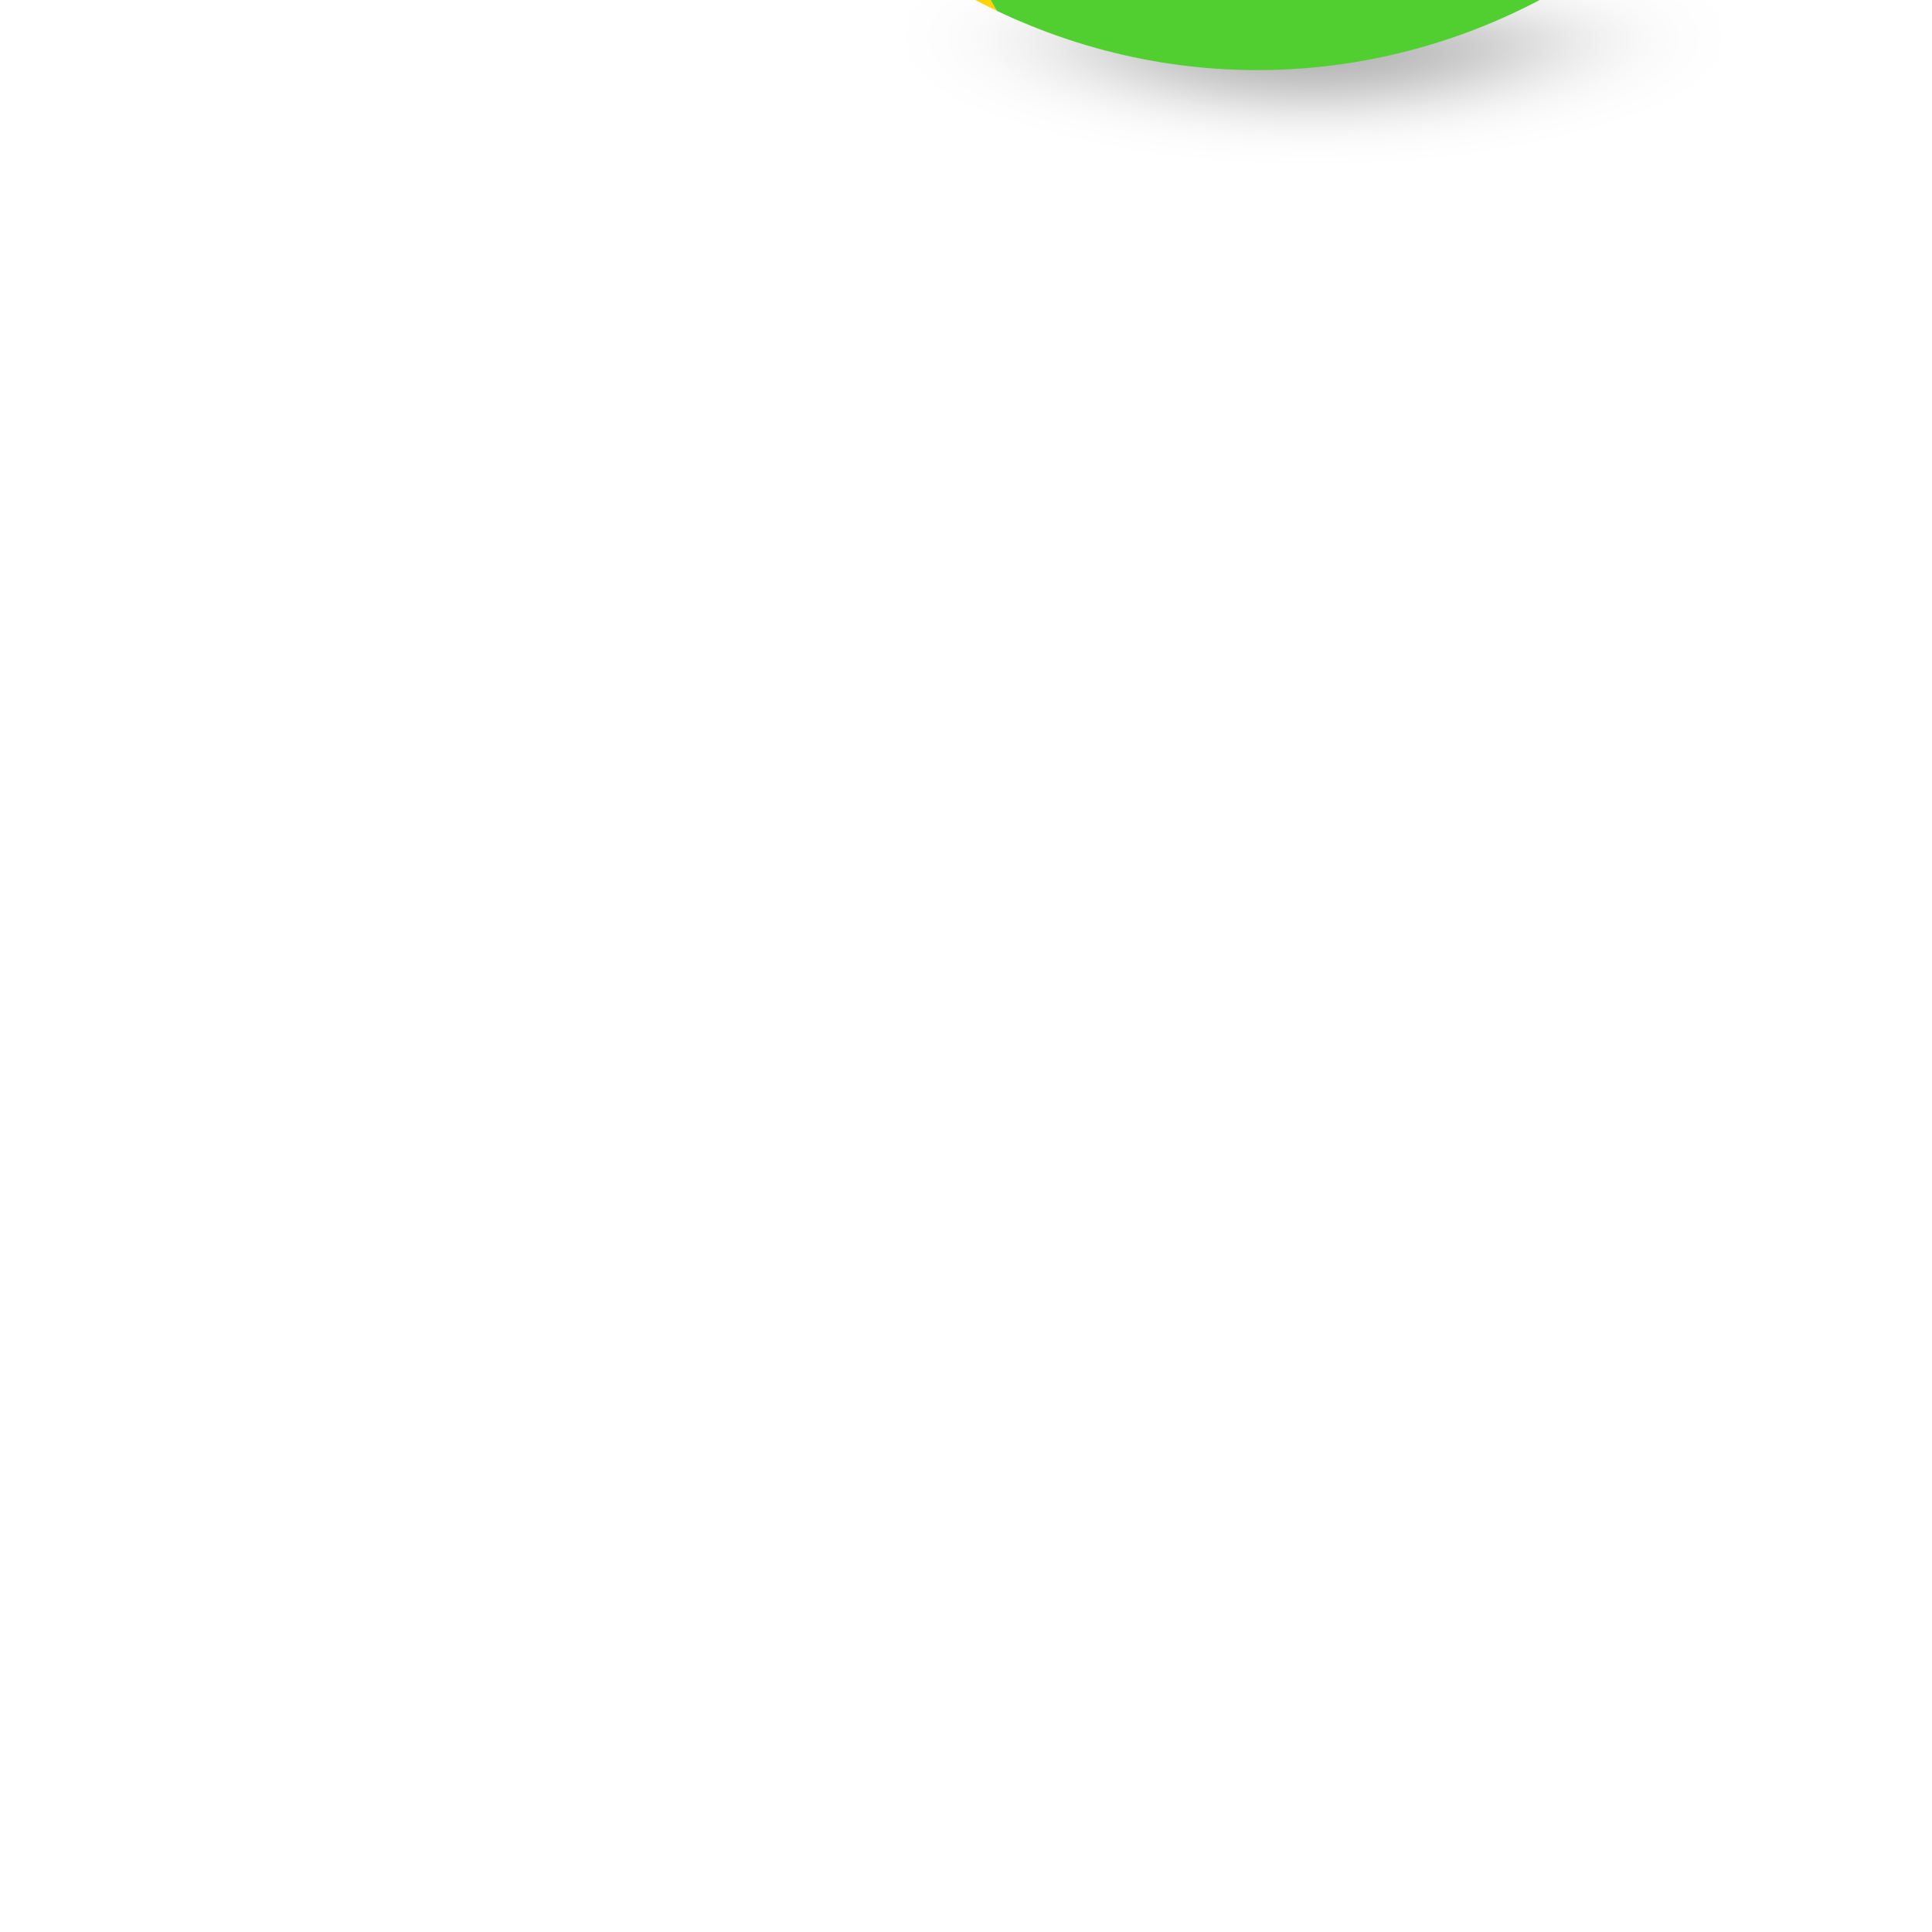
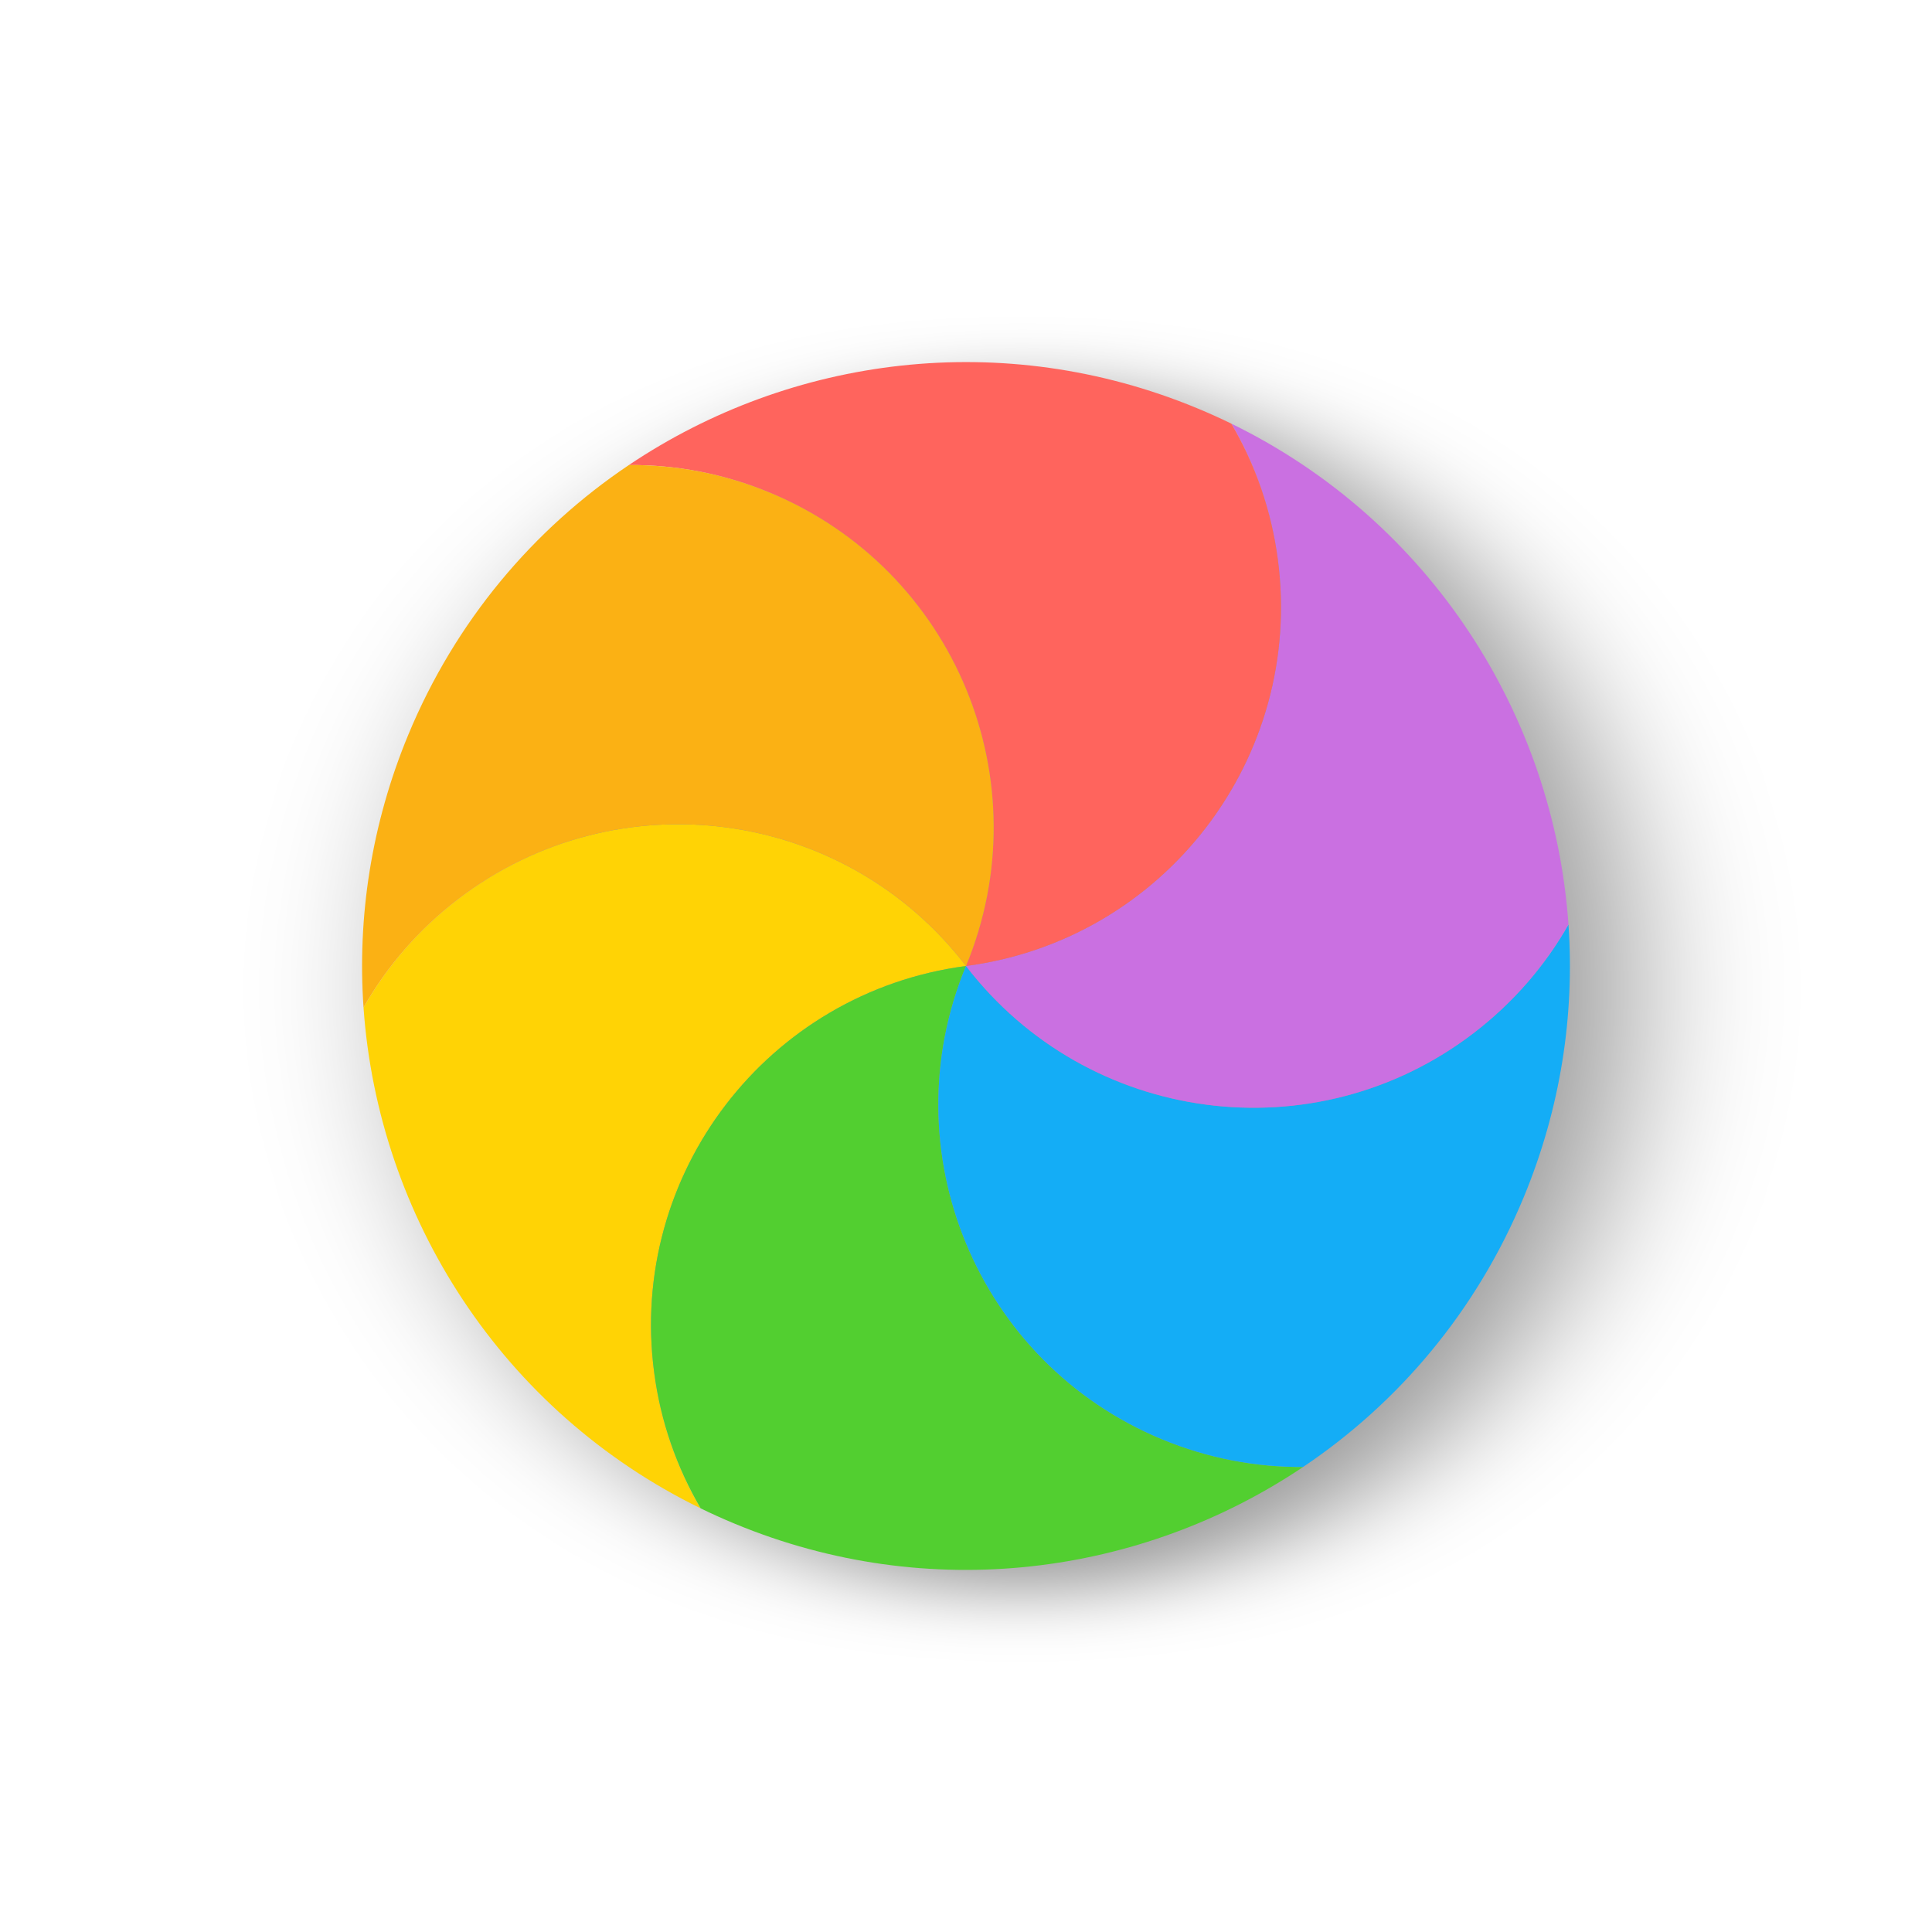
- <svg xmlns="http://www.w3.org/2000/svg" style="transform: rotate(292deg)" width="32" height="32" viewBox="0 0 32 32" fill="none">
-   <g filter="url(#filter0_d_1_311)">
-     <path d="M11.546 7.044C12.319 7.14 13.086 7.39 13.804 7.804C16.674 9.461 17.657 13.13 16 16C14.343 13.13 10.674 12.147 7.804 13.804C7.087 14.217 6.489 14.757 6.019 15.377C6.244 11.721 8.434 8.595 11.546 7.044Z" fill="url(#paint0_linear_1_311)" />
-     <path d="M6.019 15.377C6.489 14.757 7.087 14.217 7.804 13.804C10.674 12.147 14.343 13.13 16 16C12.686 16 10 18.686 10 22C10 22.828 10.168 23.616 10.471 24.334C7.776 22.542 6 19.478 6 16C6 15.791 6.006 15.583 6.019 15.377Z" fill="url(#paint1_linear_1_311)" />
-     <path d="M10.471 24.334C10.168 23.616 10 22.828 10 22C10 18.686 12.686 16 16 16C14.343 18.87 15.326 22.539 18.196 24.196C18.914 24.61 19.681 24.86 20.454 24.956C19.113 25.624 17.601 26 16 26C13.956 26 12.055 25.387 10.471 24.334Z" fill="url(#paint2_linear_1_311)" />
-     <path d="M20.454 24.956C19.681 24.86 18.914 24.61 18.196 24.196C15.326 22.539 14.343 18.87 16 16C17.657 18.87 21.326 19.853 24.196 18.196C24.913 17.782 25.511 17.244 25.981 16.623C25.756 20.279 23.567 23.405 20.454 24.956Z" fill="url(#paint3_linear_1_311)" />
-     <path d="M25.981 16.623C25.511 17.244 24.913 17.782 24.196 18.196C21.326 19.853 17.657 18.87 16 16C19.314 16 22 13.314 22 10C22 9.172 21.832 8.384 21.529 7.666C24.224 9.458 26 12.521 26 16C26 16.209 25.994 16.417 25.981 16.623Z" fill="url(#paint4_linear_1_311)" />
-     <path d="M21.529 7.666C21.832 8.384 22 9.172 22 10C22 13.314 19.314 16 16 16C17.657 13.13 16.674 9.461 13.804 7.804C13.086 7.39 12.319 7.14 11.546 7.044C12.887 6.376 14.399 6 16 6C18.044 6 19.945 6.613 21.529 7.666Z" fill="url(#paint5_linear_1_311)" />
+ <svg xmlns="http://www.w3.org/2000/svg" width="32" height="32" viewBox="0 0 32 32" fill="none">
+   <g transform="rotate(292.5, 16, 16)">
+     <g filter="url(#filter0_d_1_311)">
+       <path d="M11.546 7.044C12.319 7.14 13.086 7.39 13.804 7.804C16.674 9.461 17.657 13.13 16 16C14.343 13.13 10.674 12.147 7.804 13.804C7.087 14.217 6.489 14.757 6.019 15.377C6.244 11.721 8.434 8.595 11.546 7.044Z" fill="url(#paint0_linear_1_311)" />
+       <path d="M6.019 15.377C6.489 14.757 7.087 14.217 7.804 13.804C10.674 12.147 14.343 13.13 16 16C12.686 16 10 18.686 10 22C10 22.828 10.168 23.616 10.471 24.334C7.776 22.542 6 19.478 6 16C6 15.791 6.006 15.583 6.019 15.377Z" fill="url(#paint1_linear_1_311)" />
+       <path d="M10.471 24.334C10.168 23.616 10 22.828 10 22C10 18.686 12.686 16 16 16C14.343 18.87 15.326 22.539 18.196 24.196C18.914 24.61 19.681 24.86 20.454 24.956C19.113 25.624 17.601 26 16 26C13.956 26 12.055 25.387 10.471 24.334Z" fill="url(#paint2_linear_1_311)" />
+       <path d="M20.454 24.956C19.681 24.86 18.914 24.61 18.196 24.196C15.326 22.539 14.343 18.87 16 16C17.657 18.87 21.326 19.853 24.196 18.196C24.913 17.782 25.511 17.244 25.981 16.623C25.756 20.279 23.567 23.405 20.454 24.956Z" fill="url(#paint3_linear_1_311)" />
+       <path d="M25.981 16.623C25.511 17.244 24.913 17.782 24.196 18.196C21.326 19.853 17.657 18.87 16 16C19.314 16 22 13.314 22 10C22 9.172 21.832 8.384 21.529 7.666C24.224 9.458 26 12.521 26 16C26 16.209 25.994 16.417 25.981 16.623Z" fill="url(#paint4_linear_1_311)" />
+       <path d="M21.529 7.666C21.832 8.384 22 9.172 22 10C22 13.314 19.314 16 16 16C17.657 13.13 16.674 9.461 13.804 7.804C13.086 7.39 12.319 7.14 11.546 7.044C12.887 6.376 14.399 6 16 6C18.044 6 19.945 6.613 21.529 7.666Z" fill="url(#paint5_linear_1_311)" />
+     </g>
+     <defs>
+       <filter id="filter0_d_1_311" x="4" y="5" width="24" height="24" filterUnits="userSpaceOnUse" color-interpolation-filters="sRGB">
+         <feFlood flood-opacity="0" result="BackgroundImageFix" />
+         <feColorMatrix in="SourceAlpha" type="matrix" values="0 0 0 0 0 0 0 0 0 0 0 0 0 0 0 0 0 0 127 0" result="hardAlpha" />
+         <feOffset dy="1" />
+         <feGaussianBlur stdDeviation="1" />
+         <feColorMatrix type="matrix" values="0 0 0 0 0 0 0 0 0 0 0 0 0 0 0 0 0 0 0.405 0" />
+         <feBlend mode="normal" in2="BackgroundImageFix" result="effect1_dropShadow_1_311" />
+         <feBlend mode="normal" in="SourceGraphic" in2="effect1_dropShadow_1_311" result="shape" />
+       </filter>
+       <linearGradient id="paint0_linear_1_311" x1="545.308" y1="7.044" x2="545.308" y2="902.599" gradientUnits="userSpaceOnUse">
+         <stop stop-color="#FFD305" style="stop-color:#FFD305;stop-color:color(display-p3 1 0.828 0.02);stop-opacity:1;" />
+         <stop offset="1" stop-color="#FDCF01" style="stop-color:#FDCF01;stop-color:color(display-p3 0.992 0.812 0.004);stop-opacity:1;" />
+       </linearGradient>
+       <linearGradient id="paint1_linear_1_311" x1="506" y1="12.999" x2="506" y2="1146.46" gradientUnits="userSpaceOnUse">
+         <stop stop-color="#52CF30" style="stop-color:#52CF30;stop-color:color(display-p3 0.322 0.812 0.188);stop-opacity:1;" />
+         <stop offset="1" stop-color="#3BBD1C" style="stop-color:#3BBD1C;stop-color:color(display-p3 0.231 0.741 0.11);stop-opacity:1;" />
+       </linearGradient>
+       <linearGradient id="paint2_linear_1_311" x1="532.723" y1="16" x2="532.723" y2="1016" gradientUnits="userSpaceOnUse">
+         <stop stop-color="#14ADF6" style="stop-color:#14ADF6;stop-color:color(display-p3 0.078 0.678 0.965);stop-opacity:1;" />
+         <stop offset="1" stop-color="#1191F4" style="stop-color:#1191F4;stop-color:color(display-p3 0.067 0.569 0.957);stop-opacity:1;" />
+       </linearGradient>
+       <linearGradient id="paint3_linear_1_311" x1="554.484" y1="16" x2="554.484" y2="911.555" gradientUnits="userSpaceOnUse">
+         <stop stop-color="#CA70E1" style="stop-color:#CA70E1;stop-color:color(display-p3 0.792 0.439 0.882);stop-opacity:1;" />
+         <stop offset="1" stop-color="#B452CB" style="stop-color:#B452CB;stop-color:color(display-p3 0.706 0.322 0.796);stop-opacity:1;" />
+       </linearGradient>
+       <linearGradient id="paint4_linear_1_311" x1="516" y1="7.666" x2="516" y2="1141.12" gradientUnits="userSpaceOnUse">
+         <stop stop-color="#FF645D" style="stop-color:#FF645D;stop-color:color(display-p3 1 0.392 0.365);stop-opacity:1;" />
+         <stop offset="1" stop-color="#FF4332" style="stop-color:#FF4332;stop-color:color(display-p3 1 0.263 0.196);stop-opacity:1;" />
+       </linearGradient>
+       <linearGradient id="paint5_linear_1_311" x1="534.269" y1="6" x2="534.269" y2="1006" gradientUnits="userSpaceOnUse">
+         <stop stop-color="#FBB114" style="stop-color:#FBB114;stop-color:color(display-p3 0.984 0.694 0.078);stop-opacity:1;" />
+         <stop offset="1" stop-color="#FF9508" style="stop-color:#FF9508;stop-color:color(display-p3 1 0.584 0.031);stop-opacity:1;" />
+       </linearGradient>
+     </defs>
  </g>
-   <defs>
-     <filter id="filter0_d_1_311" x="4" y="5" width="24" height="24" filterUnits="userSpaceOnUse" color-interpolation-filters="sRGB">
-       <feFlood flood-opacity="0" result="BackgroundImageFix" />
-       <feColorMatrix in="SourceAlpha" type="matrix" values="0 0 0 0 0 0 0 0 0 0 0 0 0 0 0 0 0 0 127 0" result="hardAlpha" />
-       <feOffset dy="1" />
-       <feGaussianBlur stdDeviation="1" />
-       <feColorMatrix type="matrix" values="0 0 0 0 0 0 0 0 0 0 0 0 0 0 0 0 0 0 0.405 0" />
-       <feBlend mode="normal" in2="BackgroundImageFix" result="effect1_dropShadow_1_311" />
-       <feBlend mode="normal" in="SourceGraphic" in2="effect1_dropShadow_1_311" result="shape" />
-     </filter>
-     <linearGradient id="paint0_linear_1_311" x1="545.308" y1="7.044" x2="545.308" y2="902.599" gradientUnits="userSpaceOnUse">
-       <stop stop-color="#FFD305" style="stop-color:#FFD305;stop-color:color(display-p3 1 0.828 0.02);stop-opacity:1;" />
-       <stop offset="1" stop-color="#FDCF01" style="stop-color:#FDCF01;stop-color:color(display-p3 0.992 0.812 0.004);stop-opacity:1;" />
-     </linearGradient>
-     <linearGradient id="paint1_linear_1_311" x1="506" y1="12.999" x2="506" y2="1146.46" gradientUnits="userSpaceOnUse">
-       <stop stop-color="#52CF30" style="stop-color:#52CF30;stop-color:color(display-p3 0.322 0.812 0.188);stop-opacity:1;" />
-       <stop offset="1" stop-color="#3BBD1C" style="stop-color:#3BBD1C;stop-color:color(display-p3 0.231 0.741 0.11);stop-opacity:1;" />
-     </linearGradient>
-     <linearGradient id="paint2_linear_1_311" x1="532.723" y1="16" x2="532.723" y2="1016" gradientUnits="userSpaceOnUse">
-       <stop stop-color="#14ADF6" style="stop-color:#14ADF6;stop-color:color(display-p3 0.078 0.678 0.965);stop-opacity:1;" />
-       <stop offset="1" stop-color="#1191F4" style="stop-color:#1191F4;stop-color:color(display-p3 0.067 0.569 0.957);stop-opacity:1;" />
-     </linearGradient>
-     <linearGradient id="paint3_linear_1_311" x1="554.484" y1="16" x2="554.484" y2="911.555" gradientUnits="userSpaceOnUse">
-       <stop stop-color="#CA70E1" style="stop-color:#CA70E1;stop-color:color(display-p3 0.792 0.439 0.882);stop-opacity:1;" />
-       <stop offset="1" stop-color="#B452CB" style="stop-color:#B452CB;stop-color:color(display-p3 0.706 0.322 0.796);stop-opacity:1;" />
-     </linearGradient>
-     <linearGradient id="paint4_linear_1_311" x1="516" y1="7.666" x2="516" y2="1141.12" gradientUnits="userSpaceOnUse">
-       <stop stop-color="#FF645D" style="stop-color:#FF645D;stop-color:color(display-p3 1 0.392 0.365);stop-opacity:1;" />
-       <stop offset="1" stop-color="#FF4332" style="stop-color:#FF4332;stop-color:color(display-p3 1 0.263 0.196);stop-opacity:1;" />
-     </linearGradient>
-     <linearGradient id="paint5_linear_1_311" x1="534.269" y1="6" x2="534.269" y2="1006" gradientUnits="userSpaceOnUse">
-       <stop stop-color="#FBB114" style="stop-color:#FBB114;stop-color:color(display-p3 0.984 0.694 0.078);stop-opacity:1;" />
-       <stop offset="1" stop-color="#FF9508" style="stop-color:#FF9508;stop-color:color(display-p3 1 0.584 0.031);stop-opacity:1;" />
-     </linearGradient>
-   </defs>
</svg>
